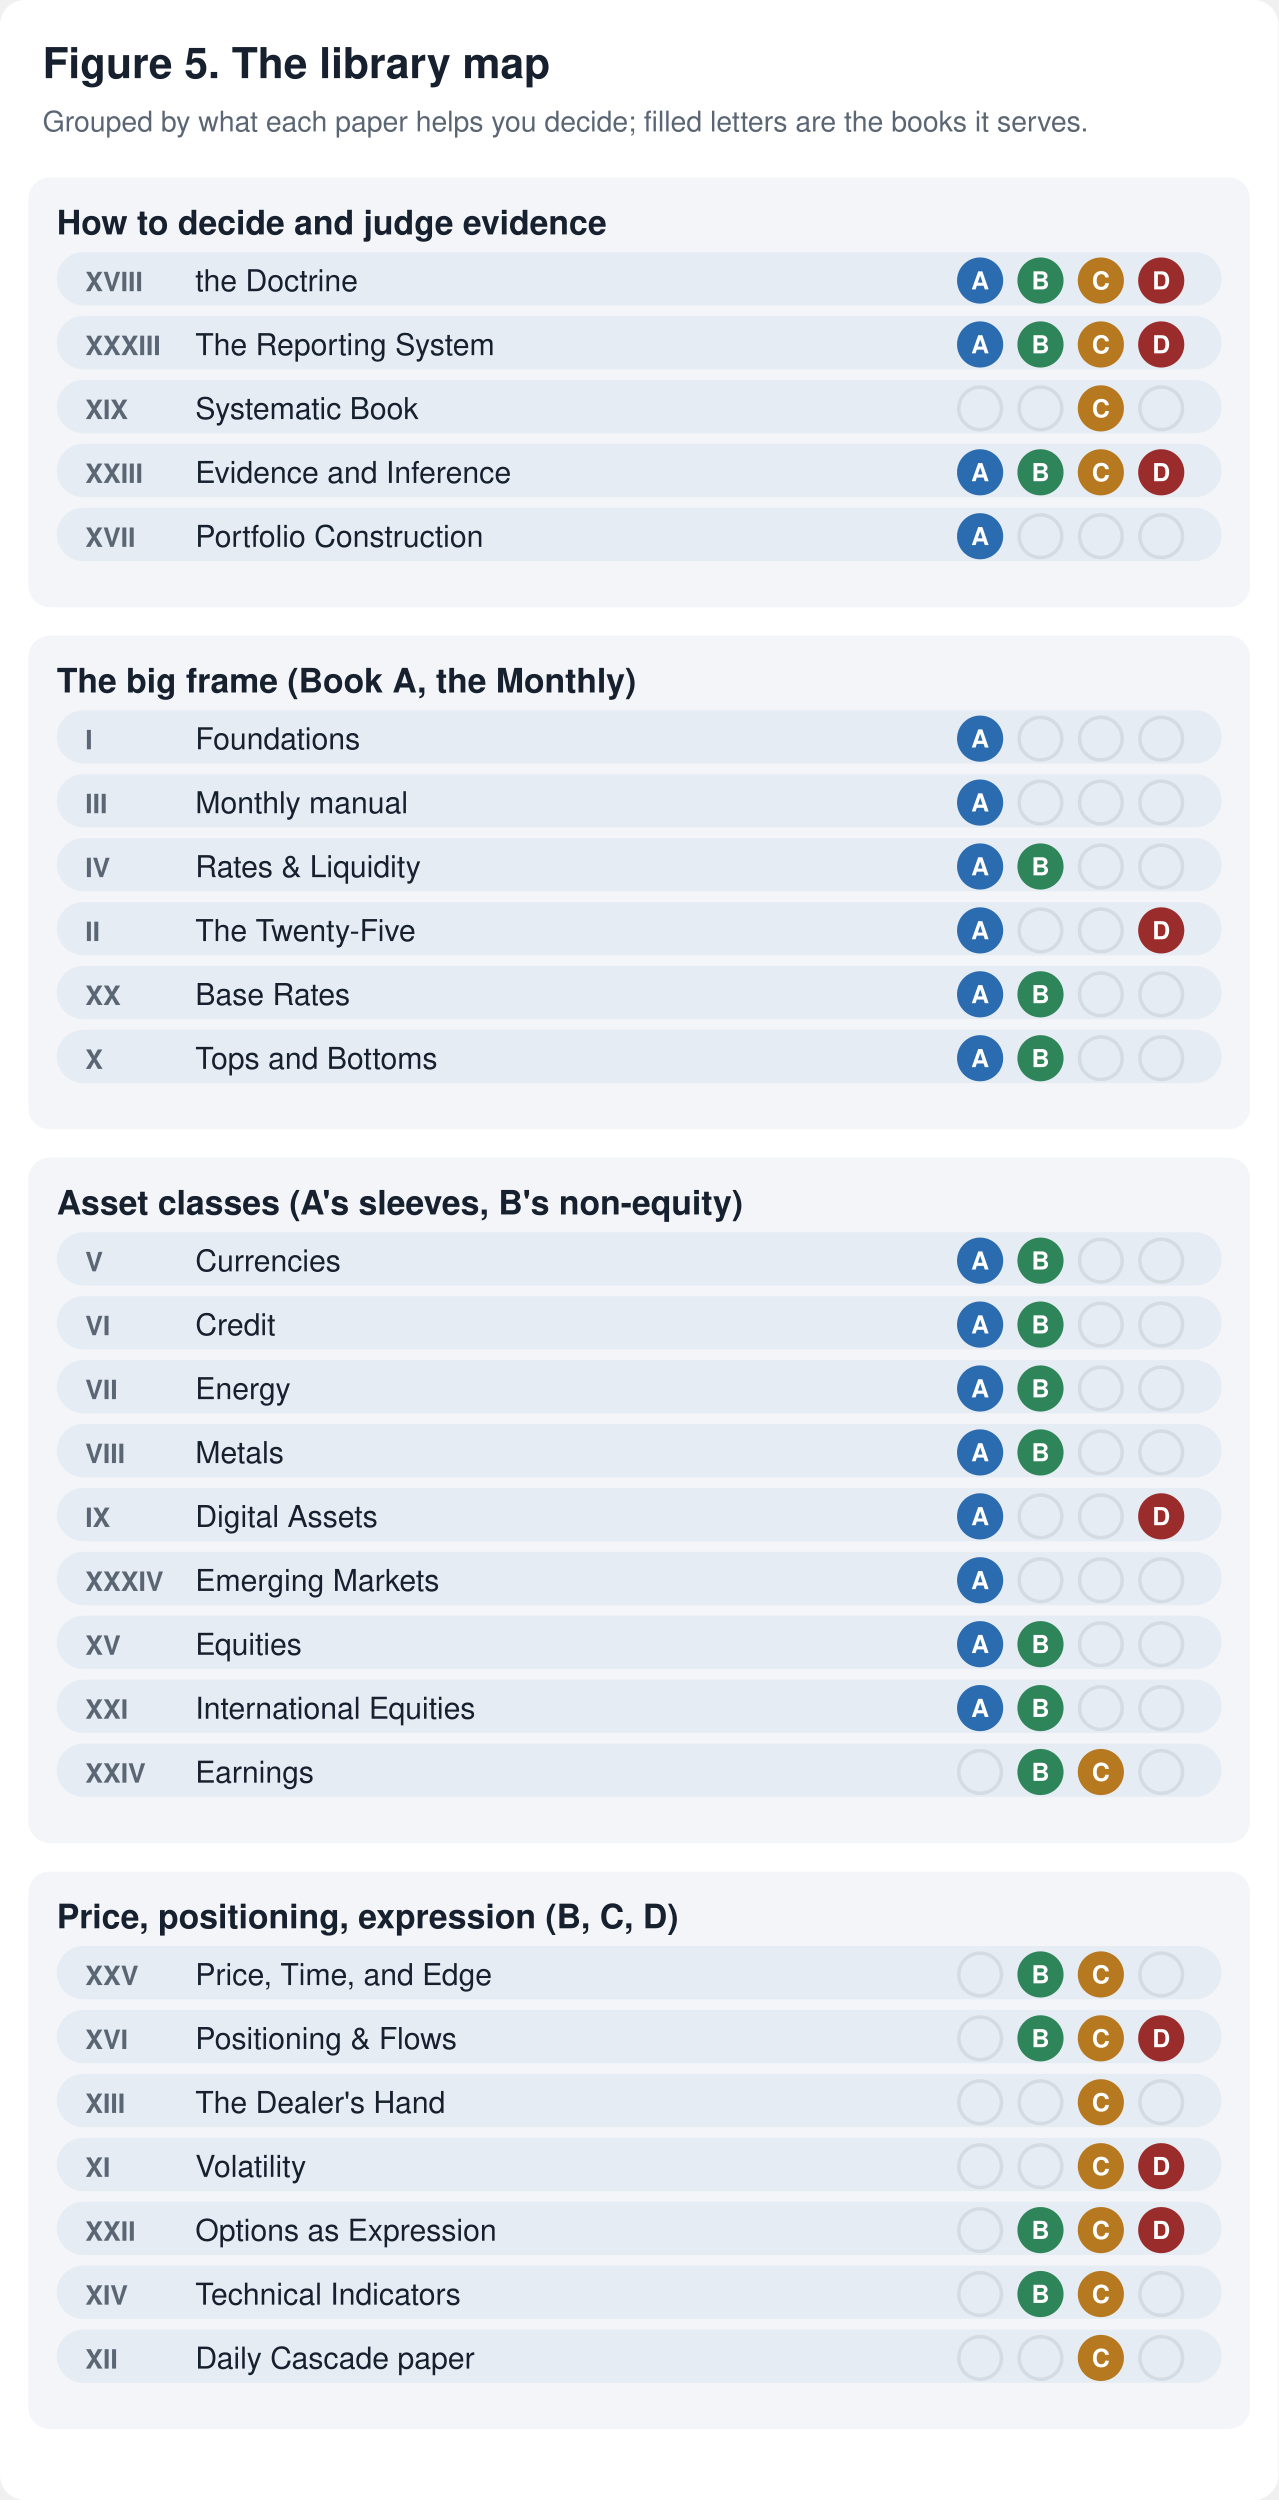
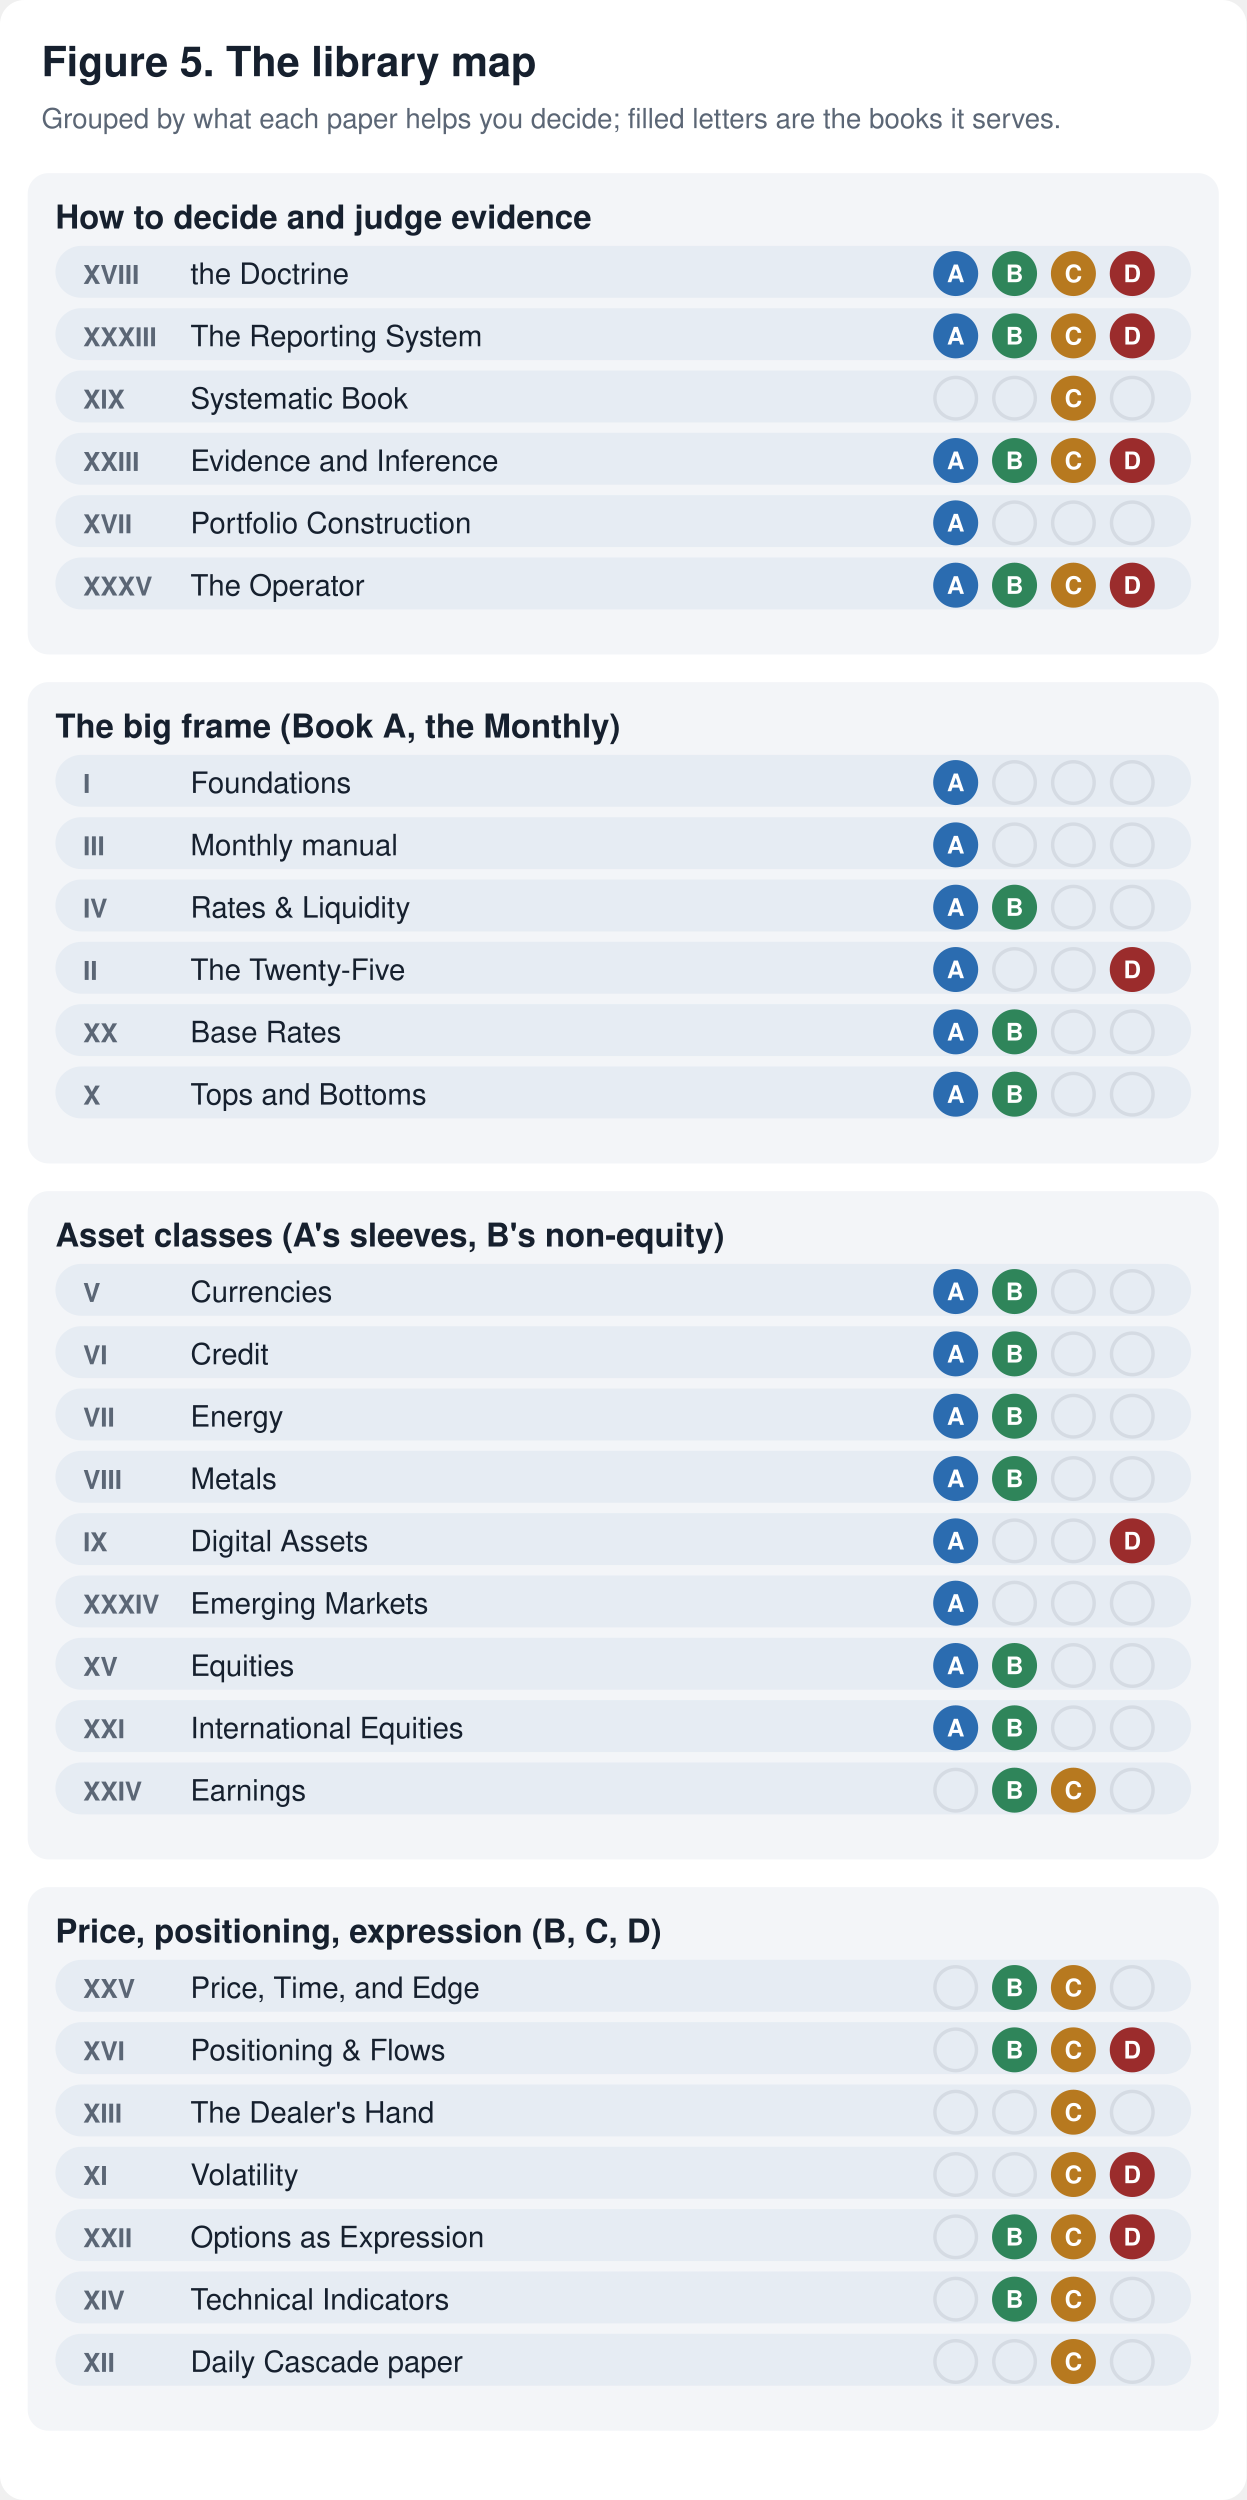
- <svg xmlns="http://www.w3.org/2000/svg" viewBox="0 0 720 1408" role="img" aria-labelledby="t d">
+ <svg xmlns="http://www.w3.org/2000/svg" viewBox="0 0 720 1444" role="img" aria-labelledby="t d">
  <style>
.bg{fill:#ffffff}.panel{fill:#f3f5f8}.ink{fill:#16202e}.mute{fill:#5b6675}
.line{stroke:#9aa5b4}.grid{stroke:#d5dbe3}.box{fill:#0f5c9e}.chat{fill:#c06a12}
.touch{stroke:#16202e}.boxs{stroke:#0f5c9e}.chats{stroke:#c06a12}.onbox{fill:#ffffff}
.pill{fill:#e6ecf3}.bA{fill:#2b6cb0}.bB{fill:#2f855a}.bC{fill:#b7791f}.bD{fill:#9b2c2c}
@media (prefers-color-scheme: dark){
.bg{fill:#121821}.panel{fill:#1b2330}.ink{fill:#e8edf3}.mute{fill:#a3adbb}
.line{stroke:#5f6b7b}.grid{stroke:#2c3646}.box{fill:#5aa2e6}.chat{fill:#f0a14a}
.touch{stroke:#e8edf3}.boxs{stroke:#5aa2e6}.chats{stroke:#f0a14a}.onbox{fill:#121821}
.pill{fill:#243042}.bA{fill:#63a4ff}.bB{fill:#5cc28a}.bC{fill:#e8b04e}.bD{fill:#e07a7a}}
text{font-family:Aptos,'Segoe UI',system-ui,-apple-system,Helvetica,Arial,sans-serif}
</style>
-   <rect class="bg" x="0" y="0" width="720" height="1408" rx="14" />
+   <rect class="bg" x="0" y="0" width="720" height="1444" rx="14" />
  <text class="ink" x="24.0" y="44.0" font-size="24" text-anchor="start" font-weight="700">Figure 5. The library map</text>
  <text class="mute" x="24.0" y="74.0" font-size="16" text-anchor="start" font-weight="400">Grouped by what each paper helps you decide; filled letters are the books it serves.</text>
-   <rect class="panel" x="16" y="100" width="688" height="242" rx="12" />
+   <rect class="panel" x="16" y="100" width="688" height="278" rx="12" />
  <text class="ink" x="32.0" y="132.0" font-size="19" text-anchor="start" font-weight="700">How to decide and judge evidence</text>
  <rect class="pill" x="32" y="142" width="656" height="30" rx="15" />
  <text class="mute" x="48.0" y="164.0" font-size="15" text-anchor="start" font-weight="700">XVIII</text>
  <text class="ink" x="110.0" y="164.0" font-size="17" text-anchor="start" font-weight="400">the Doctrine</text>
  <circle class="bA" cx="552" cy="158" r="13" />
  <text class="onbox" x="552.0" y="163.0" font-size="14" text-anchor="middle" font-weight="700">A</text>
  <circle class="bB" cx="586" cy="158" r="13" />
  <text class="onbox" x="586.0" y="163.0" font-size="14" text-anchor="middle" font-weight="700">B</text>
  <circle class="bC" cx="620" cy="158" r="13" />
  <text class="onbox" x="620.0" y="163.0" font-size="14" text-anchor="middle" font-weight="700">C</text>
  <circle class="bD" cx="654" cy="158" r="13" />
  <text class="onbox" x="654.0" y="163.0" font-size="14" text-anchor="middle" font-weight="700">D</text>
  <rect class="pill" x="32" y="178" width="656" height="30" rx="15" />
  <text class="mute" x="48.0" y="200.0" font-size="15" text-anchor="start" font-weight="700">XXXIII</text>
  <text class="ink" x="110.0" y="200.0" font-size="17" text-anchor="start" font-weight="400">The Reporting System</text>
  <circle class="bA" cx="552" cy="194" r="13" />
  <text class="onbox" x="552.0" y="199.0" font-size="14" text-anchor="middle" font-weight="700">A</text>
  <circle class="bB" cx="586" cy="194" r="13" />
  <text class="onbox" x="586.0" y="199.0" font-size="14" text-anchor="middle" font-weight="700">B</text>
  <circle class="bC" cx="620" cy="194" r="13" />
  <text class="onbox" x="620.0" y="199.0" font-size="14" text-anchor="middle" font-weight="700">C</text>
  <circle class="bD" cx="654" cy="194" r="13" />
  <text class="onbox" x="654.0" y="199.0" font-size="14" text-anchor="middle" font-weight="700">D</text>
  <rect class="pill" x="32" y="214" width="656" height="30" rx="15" />
  <text class="mute" x="48.0" y="236.0" font-size="15" text-anchor="start" font-weight="700">XIX</text>
  <text class="ink" x="110.0" y="236.0" font-size="17" text-anchor="start" font-weight="400">Systematic Book</text>
  <circle fill="none" class="grid" stroke-width="2" cx="552" cy="230" r="12" />
  <circle fill="none" class="grid" stroke-width="2" cx="586" cy="230" r="12" />
  <circle class="bC" cx="620" cy="230" r="13" />
  <text class="onbox" x="620.0" y="235.0" font-size="14" text-anchor="middle" font-weight="700">C</text>
  <circle fill="none" class="grid" stroke-width="2" cx="654" cy="230" r="12" />
  <rect class="pill" x="32" y="250" width="656" height="30" rx="15" />
  <text class="mute" x="48.0" y="272.0" font-size="15" text-anchor="start" font-weight="700">XXIII</text>
  <text class="ink" x="110.0" y="272.0" font-size="17" text-anchor="start" font-weight="400">Evidence and Inference</text>
  <circle class="bA" cx="552" cy="266" r="13" />
  <text class="onbox" x="552.0" y="271.0" font-size="14" text-anchor="middle" font-weight="700">A</text>
  <circle class="bB" cx="586" cy="266" r="13" />
  <text class="onbox" x="586.0" y="271.0" font-size="14" text-anchor="middle" font-weight="700">B</text>
  <circle class="bC" cx="620" cy="266" r="13" />
  <text class="onbox" x="620.0" y="271.0" font-size="14" text-anchor="middle" font-weight="700">C</text>
  <circle class="bD" cx="654" cy="266" r="13" />
  <text class="onbox" x="654.0" y="271.0" font-size="14" text-anchor="middle" font-weight="700">D</text>
  <rect class="pill" x="32" y="286" width="656" height="30" rx="15" />
  <text class="mute" x="48.0" y="308.0" font-size="15" text-anchor="start" font-weight="700">XVII</text>
  <text class="ink" x="110.0" y="308.0" font-size="17" text-anchor="start" font-weight="400">Portfolio Construction</text>
  <circle class="bA" cx="552" cy="302" r="13" />
  <text class="onbox" x="552.0" y="307.0" font-size="14" text-anchor="middle" font-weight="700">A</text>
  <circle fill="none" class="grid" stroke-width="2" cx="586" cy="302" r="12" />
  <circle fill="none" class="grid" stroke-width="2" cx="620" cy="302" r="12" />
  <circle fill="none" class="grid" stroke-width="2" cx="654" cy="302" r="12" />
-   <rect class="panel" x="16" y="358" width="688" height="278" rx="12" />
-   <text class="ink" x="32.0" y="390.0" font-size="19" text-anchor="start" font-weight="700">The big frame (Book A, the Monthly)</text>
-   <rect class="pill" x="32" y="400" width="656" height="30" rx="15" />
-   <text class="mute" x="48.0" y="422.0" font-size="15" text-anchor="start" font-weight="700">I</text>
-   <text class="ink" x="110.0" y="422.0" font-size="17" text-anchor="start" font-weight="400">Foundations</text>
-   <circle class="bA" cx="552" cy="416" r="13" />
-   <text class="onbox" x="552.0" y="421.0" font-size="14" text-anchor="middle" font-weight="700">A</text>
-   <circle fill="none" class="grid" stroke-width="2" cx="586" cy="416" r="12" />
-   <circle fill="none" class="grid" stroke-width="2" cx="620" cy="416" r="12" />
-   <circle fill="none" class="grid" stroke-width="2" cx="654" cy="416" r="12" />
+   <rect class="pill" x="32" y="322" width="656" height="30" rx="15" />
+   <text class="mute" x="48.0" y="344.0" font-size="15" text-anchor="start" font-weight="700">XXXV</text>
+   <text class="ink" x="110.0" y="344.0" font-size="17" text-anchor="start" font-weight="400">The Operator</text>
+   <circle class="bA" cx="552" cy="338" r="13" />
+   <text class="onbox" x="552.0" y="343.0" font-size="14" text-anchor="middle" font-weight="700">A</text>
+   <circle class="bB" cx="586" cy="338" r="13" />
+   <text class="onbox" x="586.0" y="343.0" font-size="14" text-anchor="middle" font-weight="700">B</text>
+   <circle class="bC" cx="620" cy="338" r="13" />
+   <text class="onbox" x="620.0" y="343.0" font-size="14" text-anchor="middle" font-weight="700">C</text>
+   <circle class="bD" cx="654" cy="338" r="13" />
+   <text class="onbox" x="654.0" y="343.0" font-size="14" text-anchor="middle" font-weight="700">D</text>
+   <rect class="panel" x="16" y="394" width="688" height="278" rx="12" />
+   <text class="ink" x="32.0" y="426.0" font-size="19" text-anchor="start" font-weight="700">The big frame (Book A, the Monthly)</text>
  <rect class="pill" x="32" y="436" width="656" height="30" rx="15" />
-   <text class="mute" x="48.0" y="458.0" font-size="15" text-anchor="start" font-weight="700">III</text>
-   <text class="ink" x="110.0" y="458.0" font-size="17" text-anchor="start" font-weight="400">Monthly manual</text>
+   <text class="mute" x="48.0" y="458.0" font-size="15" text-anchor="start" font-weight="700">I</text>
+   <text class="ink" x="110.0" y="458.0" font-size="17" text-anchor="start" font-weight="400">Foundations</text>
  <circle class="bA" cx="552" cy="452" r="13" />
  <text class="onbox" x="552.0" y="457.0" font-size="14" text-anchor="middle" font-weight="700">A</text>
  <circle fill="none" class="grid" stroke-width="2" cx="586" cy="452" r="12" />
  <circle fill="none" class="grid" stroke-width="2" cx="620" cy="452" r="12" />
  <circle fill="none" class="grid" stroke-width="2" cx="654" cy="452" r="12" />
  <rect class="pill" x="32" y="472" width="656" height="30" rx="15" />
-   <text class="mute" x="48.0" y="494.0" font-size="15" text-anchor="start" font-weight="700">IV</text>
-   <text class="ink" x="110.0" y="494.0" font-size="17" text-anchor="start" font-weight="400">Rates &amp; Liquidity</text>
+   <text class="mute" x="48.0" y="494.0" font-size="15" text-anchor="start" font-weight="700">III</text>
+   <text class="ink" x="110.0" y="494.0" font-size="17" text-anchor="start" font-weight="400">Monthly manual</text>
  <circle class="bA" cx="552" cy="488" r="13" />
  <text class="onbox" x="552.0" y="493.0" font-size="14" text-anchor="middle" font-weight="700">A</text>
-   <circle class="bB" cx="586" cy="488" r="13" />
-   <text class="onbox" x="586.0" y="493.0" font-size="14" text-anchor="middle" font-weight="700">B</text>
+   <circle fill="none" class="grid" stroke-width="2" cx="586" cy="488" r="12" />
  <circle fill="none" class="grid" stroke-width="2" cx="620" cy="488" r="12" />
  <circle fill="none" class="grid" stroke-width="2" cx="654" cy="488" r="12" />
  <rect class="pill" x="32" y="508" width="656" height="30" rx="15" />
-   <text class="mute" x="48.0" y="530.0" font-size="15" text-anchor="start" font-weight="700">II</text>
-   <text class="ink" x="110.0" y="530.0" font-size="17" text-anchor="start" font-weight="400">The Twenty-Five</text>
+   <text class="mute" x="48.0" y="530.0" font-size="15" text-anchor="start" font-weight="700">IV</text>
+   <text class="ink" x="110.0" y="530.0" font-size="17" text-anchor="start" font-weight="400">Rates &amp; Liquidity</text>
  <circle class="bA" cx="552" cy="524" r="13" />
  <text class="onbox" x="552.0" y="529.0" font-size="14" text-anchor="middle" font-weight="700">A</text>
-   <circle fill="none" class="grid" stroke-width="2" cx="586" cy="524" r="12" />
+   <circle class="bB" cx="586" cy="524" r="13" />
+   <text class="onbox" x="586.0" y="529.0" font-size="14" text-anchor="middle" font-weight="700">B</text>
  <circle fill="none" class="grid" stroke-width="2" cx="620" cy="524" r="12" />
-   <circle class="bD" cx="654" cy="524" r="13" />
-   <text class="onbox" x="654.0" y="529.0" font-size="14" text-anchor="middle" font-weight="700">D</text>
+   <circle fill="none" class="grid" stroke-width="2" cx="654" cy="524" r="12" />
  <rect class="pill" x="32" y="544" width="656" height="30" rx="15" />
-   <text class="mute" x="48.0" y="566.0" font-size="15" text-anchor="start" font-weight="700">XX</text>
-   <text class="ink" x="110.0" y="566.0" font-size="17" text-anchor="start" font-weight="400">Base Rates</text>
+   <text class="mute" x="48.0" y="566.0" font-size="15" text-anchor="start" font-weight="700">II</text>
+   <text class="ink" x="110.0" y="566.0" font-size="17" text-anchor="start" font-weight="400">The Twenty-Five</text>
  <circle class="bA" cx="552" cy="560" r="13" />
  <text class="onbox" x="552.0" y="565.0" font-size="14" text-anchor="middle" font-weight="700">A</text>
-   <circle class="bB" cx="586" cy="560" r="13" />
-   <text class="onbox" x="586.0" y="565.0" font-size="14" text-anchor="middle" font-weight="700">B</text>
+   <circle fill="none" class="grid" stroke-width="2" cx="586" cy="560" r="12" />
  <circle fill="none" class="grid" stroke-width="2" cx="620" cy="560" r="12" />
-   <circle fill="none" class="grid" stroke-width="2" cx="654" cy="560" r="12" />
+   <circle class="bD" cx="654" cy="560" r="13" />
+   <text class="onbox" x="654.0" y="565.0" font-size="14" text-anchor="middle" font-weight="700">D</text>
  <rect class="pill" x="32" y="580" width="656" height="30" rx="15" />
-   <text class="mute" x="48.0" y="602.0" font-size="15" text-anchor="start" font-weight="700">X</text>
-   <text class="ink" x="110.0" y="602.0" font-size="17" text-anchor="start" font-weight="400">Tops and Bottoms</text>
+   <text class="mute" x="48.0" y="602.0" font-size="15" text-anchor="start" font-weight="700">XX</text>
+   <text class="ink" x="110.0" y="602.0" font-size="17" text-anchor="start" font-weight="400">Base Rates</text>
  <circle class="bA" cx="552" cy="596" r="13" />
  <text class="onbox" x="552.0" y="601.0" font-size="14" text-anchor="middle" font-weight="700">A</text>
  <circle class="bB" cx="586" cy="596" r="13" />
  <text class="onbox" x="586.0" y="601.0" font-size="14" text-anchor="middle" font-weight="700">B</text>
  <circle fill="none" class="grid" stroke-width="2" cx="620" cy="596" r="12" />
  <circle fill="none" class="grid" stroke-width="2" cx="654" cy="596" r="12" />
-   <rect class="panel" x="16" y="652" width="688" height="386" rx="12" />
-   <text class="ink" x="32.0" y="684.0" font-size="19" text-anchor="start" font-weight="700">Asset classes (A's sleeves, B's non-equity)</text>
-   <rect class="pill" x="32" y="694" width="656" height="30" rx="15" />
-   <text class="mute" x="48.0" y="716.0" font-size="15" text-anchor="start" font-weight="700">V</text>
-   <text class="ink" x="110.0" y="716.0" font-size="17" text-anchor="start" font-weight="400">Currencies</text>
-   <circle class="bA" cx="552" cy="710" r="13" />
-   <text class="onbox" x="552.0" y="715.0" font-size="14" text-anchor="middle" font-weight="700">A</text>
-   <circle class="bB" cx="586" cy="710" r="13" />
-   <text class="onbox" x="586.0" y="715.0" font-size="14" text-anchor="middle" font-weight="700">B</text>
-   <circle fill="none" class="grid" stroke-width="2" cx="620" cy="710" r="12" />
-   <circle fill="none" class="grid" stroke-width="2" cx="654" cy="710" r="12" />
+   <rect class="pill" x="32" y="616" width="656" height="30" rx="15" />
+   <text class="mute" x="48.0" y="638.0" font-size="15" text-anchor="start" font-weight="700">X</text>
+   <text class="ink" x="110.0" y="638.0" font-size="17" text-anchor="start" font-weight="400">Tops and Bottoms</text>
+   <circle class="bA" cx="552" cy="632" r="13" />
+   <text class="onbox" x="552.0" y="637.0" font-size="14" text-anchor="middle" font-weight="700">A</text>
+   <circle class="bB" cx="586" cy="632" r="13" />
+   <text class="onbox" x="586.0" y="637.0" font-size="14" text-anchor="middle" font-weight="700">B</text>
+   <circle fill="none" class="grid" stroke-width="2" cx="620" cy="632" r="12" />
+   <circle fill="none" class="grid" stroke-width="2" cx="654" cy="632" r="12" />
+   <rect class="panel" x="16" y="688" width="688" height="386" rx="12" />
+   <text class="ink" x="32.0" y="720.0" font-size="19" text-anchor="start" font-weight="700">Asset classes (A's sleeves, B's non-equity)</text>
  <rect class="pill" x="32" y="730" width="656" height="30" rx="15" />
-   <text class="mute" x="48.0" y="752.0" font-size="15" text-anchor="start" font-weight="700">VI</text>
-   <text class="ink" x="110.0" y="752.0" font-size="17" text-anchor="start" font-weight="400">Credit</text>
+   <text class="mute" x="48.0" y="752.0" font-size="15" text-anchor="start" font-weight="700">V</text>
+   <text class="ink" x="110.0" y="752.0" font-size="17" text-anchor="start" font-weight="400">Currencies</text>
  <circle class="bA" cx="552" cy="746" r="13" />
  <text class="onbox" x="552.0" y="751.0" font-size="14" text-anchor="middle" font-weight="700">A</text>
  <circle class="bB" cx="586" cy="746" r="13" />
  <text class="onbox" x="586.0" y="751.0" font-size="14" text-anchor="middle" font-weight="700">B</text>
  <circle fill="none" class="grid" stroke-width="2" cx="620" cy="746" r="12" />
  <circle fill="none" class="grid" stroke-width="2" cx="654" cy="746" r="12" />
  <rect class="pill" x="32" y="766" width="656" height="30" rx="15" />
-   <text class="mute" x="48.0" y="788.0" font-size="15" text-anchor="start" font-weight="700">VII</text>
-   <text class="ink" x="110.0" y="788.0" font-size="17" text-anchor="start" font-weight="400">Energy</text>
+   <text class="mute" x="48.0" y="788.0" font-size="15" text-anchor="start" font-weight="700">VI</text>
+   <text class="ink" x="110.0" y="788.0" font-size="17" text-anchor="start" font-weight="400">Credit</text>
  <circle class="bA" cx="552" cy="782" r="13" />
  <text class="onbox" x="552.0" y="787.0" font-size="14" text-anchor="middle" font-weight="700">A</text>
  <circle class="bB" cx="586" cy="782" r="13" />
  <text class="onbox" x="586.0" y="787.0" font-size="14" text-anchor="middle" font-weight="700">B</text>
  <circle fill="none" class="grid" stroke-width="2" cx="620" cy="782" r="12" />
  <circle fill="none" class="grid" stroke-width="2" cx="654" cy="782" r="12" />
  <rect class="pill" x="32" y="802" width="656" height="30" rx="15" />
-   <text class="mute" x="48.0" y="824.0" font-size="15" text-anchor="start" font-weight="700">VIII</text>
-   <text class="ink" x="110.0" y="824.0" font-size="17" text-anchor="start" font-weight="400">Metals</text>
+   <text class="mute" x="48.0" y="824.0" font-size="15" text-anchor="start" font-weight="700">VII</text>
+   <text class="ink" x="110.0" y="824.0" font-size="17" text-anchor="start" font-weight="400">Energy</text>
  <circle class="bA" cx="552" cy="818" r="13" />
  <text class="onbox" x="552.0" y="823.0" font-size="14" text-anchor="middle" font-weight="700">A</text>
  <circle class="bB" cx="586" cy="818" r="13" />
  <text class="onbox" x="586.0" y="823.0" font-size="14" text-anchor="middle" font-weight="700">B</text>
  <circle fill="none" class="grid" stroke-width="2" cx="620" cy="818" r="12" />
  <circle fill="none" class="grid" stroke-width="2" cx="654" cy="818" r="12" />
  <rect class="pill" x="32" y="838" width="656" height="30" rx="15" />
-   <text class="mute" x="48.0" y="860.0" font-size="15" text-anchor="start" font-weight="700">IX</text>
-   <text class="ink" x="110.0" y="860.0" font-size="17" text-anchor="start" font-weight="400">Digital Assets</text>
+   <text class="mute" x="48.0" y="860.0" font-size="15" text-anchor="start" font-weight="700">VIII</text>
+   <text class="ink" x="110.0" y="860.0" font-size="17" text-anchor="start" font-weight="400">Metals</text>
  <circle class="bA" cx="552" cy="854" r="13" />
  <text class="onbox" x="552.0" y="859.0" font-size="14" text-anchor="middle" font-weight="700">A</text>
-   <circle fill="none" class="grid" stroke-width="2" cx="586" cy="854" r="12" />
+   <circle class="bB" cx="586" cy="854" r="13" />
+   <text class="onbox" x="586.0" y="859.0" font-size="14" text-anchor="middle" font-weight="700">B</text>
  <circle fill="none" class="grid" stroke-width="2" cx="620" cy="854" r="12" />
-   <circle class="bD" cx="654" cy="854" r="13" />
-   <text class="onbox" x="654.0" y="859.0" font-size="14" text-anchor="middle" font-weight="700">D</text>
+   <circle fill="none" class="grid" stroke-width="2" cx="654" cy="854" r="12" />
  <rect class="pill" x="32" y="874" width="656" height="30" rx="15" />
-   <text class="mute" x="48.0" y="896.0" font-size="15" text-anchor="start" font-weight="700">XXXIV</text>
-   <text class="ink" x="110.0" y="896.0" font-size="17" text-anchor="start" font-weight="400">Emerging Markets</text>
+   <text class="mute" x="48.0" y="896.0" font-size="15" text-anchor="start" font-weight="700">IX</text>
+   <text class="ink" x="110.0" y="896.0" font-size="17" text-anchor="start" font-weight="400">Digital Assets</text>
  <circle class="bA" cx="552" cy="890" r="13" />
  <text class="onbox" x="552.0" y="895.0" font-size="14" text-anchor="middle" font-weight="700">A</text>
  <circle fill="none" class="grid" stroke-width="2" cx="586" cy="890" r="12" />
  <circle fill="none" class="grid" stroke-width="2" cx="620" cy="890" r="12" />
-   <circle fill="none" class="grid" stroke-width="2" cx="654" cy="890" r="12" />
+   <circle class="bD" cx="654" cy="890" r="13" />
+   <text class="onbox" x="654.0" y="895.0" font-size="14" text-anchor="middle" font-weight="700">D</text>
  <rect class="pill" x="32" y="910" width="656" height="30" rx="15" />
-   <text class="mute" x="48.0" y="932.0" font-size="15" text-anchor="start" font-weight="700">XV</text>
-   <text class="ink" x="110.0" y="932.0" font-size="17" text-anchor="start" font-weight="400">Equities</text>
+   <text class="mute" x="48.0" y="932.0" font-size="15" text-anchor="start" font-weight="700">XXXIV</text>
+   <text class="ink" x="110.0" y="932.0" font-size="17" text-anchor="start" font-weight="400">Emerging Markets</text>
  <circle class="bA" cx="552" cy="926" r="13" />
  <text class="onbox" x="552.0" y="931.0" font-size="14" text-anchor="middle" font-weight="700">A</text>
-   <circle class="bB" cx="586" cy="926" r="13" />
-   <text class="onbox" x="586.0" y="931.0" font-size="14" text-anchor="middle" font-weight="700">B</text>
+   <circle fill="none" class="grid" stroke-width="2" cx="586" cy="926" r="12" />
  <circle fill="none" class="grid" stroke-width="2" cx="620" cy="926" r="12" />
  <circle fill="none" class="grid" stroke-width="2" cx="654" cy="926" r="12" />
  <rect class="pill" x="32" y="946" width="656" height="30" rx="15" />
-   <text class="mute" x="48.0" y="968.0" font-size="15" text-anchor="start" font-weight="700">XXI</text>
-   <text class="ink" x="110.0" y="968.0" font-size="17" text-anchor="start" font-weight="400">International Equities</text>
+   <text class="mute" x="48.0" y="968.0" font-size="15" text-anchor="start" font-weight="700">XV</text>
+   <text class="ink" x="110.0" y="968.0" font-size="17" text-anchor="start" font-weight="400">Equities</text>
  <circle class="bA" cx="552" cy="962" r="13" />
  <text class="onbox" x="552.0" y="967.0" font-size="14" text-anchor="middle" font-weight="700">A</text>
  <circle class="bB" cx="586" cy="962" r="13" />
  <text class="onbox" x="586.0" y="967.0" font-size="14" text-anchor="middle" font-weight="700">B</text>
  <circle fill="none" class="grid" stroke-width="2" cx="620" cy="962" r="12" />
  <circle fill="none" class="grid" stroke-width="2" cx="654" cy="962" r="12" />
  <rect class="pill" x="32" y="982" width="656" height="30" rx="15" />
-   <text class="mute" x="48.0" y="1004.0" font-size="15" text-anchor="start" font-weight="700">XXIV</text>
-   <text class="ink" x="110.0" y="1004.0" font-size="17" text-anchor="start" font-weight="400">Earnings</text>
-   <circle fill="none" class="grid" stroke-width="2" cx="552" cy="998" r="12" />
+   <text class="mute" x="48.0" y="1004.0" font-size="15" text-anchor="start" font-weight="700">XXI</text>
+   <text class="ink" x="110.0" y="1004.0" font-size="17" text-anchor="start" font-weight="400">International Equities</text>
+   <circle class="bA" cx="552" cy="998" r="13" />
+   <text class="onbox" x="552.0" y="1003.0" font-size="14" text-anchor="middle" font-weight="700">A</text>
  <circle class="bB" cx="586" cy="998" r="13" />
  <text class="onbox" x="586.0" y="1003.0" font-size="14" text-anchor="middle" font-weight="700">B</text>
-   <circle class="bC" cx="620" cy="998" r="13" />
-   <text class="onbox" x="620.0" y="1003.0" font-size="14" text-anchor="middle" font-weight="700">C</text>
+   <circle fill="none" class="grid" stroke-width="2" cx="620" cy="998" r="12" />
  <circle fill="none" class="grid" stroke-width="2" cx="654" cy="998" r="12" />
-   <rect class="panel" x="16" y="1054" width="688" height="314" rx="12" />
-   <text class="ink" x="32.0" y="1086.0" font-size="19" text-anchor="start" font-weight="700">Price, positioning, expression (B, C, D)</text>
-   <rect class="pill" x="32" y="1096" width="656" height="30" rx="15" />
-   <text class="mute" x="48.0" y="1118.0" font-size="15" text-anchor="start" font-weight="700">XXV</text>
-   <text class="ink" x="110.0" y="1118.0" font-size="17" text-anchor="start" font-weight="400">Price, Time, and Edge</text>
-   <circle fill="none" class="grid" stroke-width="2" cx="552" cy="1112" r="12" />
-   <circle class="bB" cx="586" cy="1112" r="13" />
-   <text class="onbox" x="586.0" y="1117.0" font-size="14" text-anchor="middle" font-weight="700">B</text>
-   <circle class="bC" cx="620" cy="1112" r="13" />
-   <text class="onbox" x="620.0" y="1117.0" font-size="14" text-anchor="middle" font-weight="700">C</text>
-   <circle fill="none" class="grid" stroke-width="2" cx="654" cy="1112" r="12" />
+   <rect class="pill" x="32" y="1018" width="656" height="30" rx="15" />
+   <text class="mute" x="48.0" y="1040.0" font-size="15" text-anchor="start" font-weight="700">XXIV</text>
+   <text class="ink" x="110.0" y="1040.0" font-size="17" text-anchor="start" font-weight="400">Earnings</text>
+   <circle fill="none" class="grid" stroke-width="2" cx="552" cy="1034" r="12" />
+   <circle class="bB" cx="586" cy="1034" r="13" />
+   <text class="onbox" x="586.0" y="1039.0" font-size="14" text-anchor="middle" font-weight="700">B</text>
+   <circle class="bC" cx="620" cy="1034" r="13" />
+   <text class="onbox" x="620.0" y="1039.0" font-size="14" text-anchor="middle" font-weight="700">C</text>
+   <circle fill="none" class="grid" stroke-width="2" cx="654" cy="1034" r="12" />
+   <rect class="panel" x="16" y="1090" width="688" height="314" rx="12" />
+   <text class="ink" x="32.0" y="1122.0" font-size="19" text-anchor="start" font-weight="700">Price, positioning, expression (B, C, D)</text>
  <rect class="pill" x="32" y="1132" width="656" height="30" rx="15" />
-   <text class="mute" x="48.0" y="1154.0" font-size="15" text-anchor="start" font-weight="700">XVI</text>
-   <text class="ink" x="110.0" y="1154.0" font-size="17" text-anchor="start" font-weight="400">Positioning &amp; Flows</text>
+   <text class="mute" x="48.0" y="1154.0" font-size="15" text-anchor="start" font-weight="700">XXV</text>
+   <text class="ink" x="110.0" y="1154.0" font-size="17" text-anchor="start" font-weight="400">Price, Time, and Edge</text>
  <circle fill="none" class="grid" stroke-width="2" cx="552" cy="1148" r="12" />
  <circle class="bB" cx="586" cy="1148" r="13" />
  <text class="onbox" x="586.0" y="1153.0" font-size="14" text-anchor="middle" font-weight="700">B</text>
  <circle class="bC" cx="620" cy="1148" r="13" />
  <text class="onbox" x="620.0" y="1153.0" font-size="14" text-anchor="middle" font-weight="700">C</text>
-   <circle class="bD" cx="654" cy="1148" r="13" />
-   <text class="onbox" x="654.0" y="1153.0" font-size="14" text-anchor="middle" font-weight="700">D</text>
+   <circle fill="none" class="grid" stroke-width="2" cx="654" cy="1148" r="12" />
  <rect class="pill" x="32" y="1168" width="656" height="30" rx="15" />
-   <text class="mute" x="48.0" y="1190.0" font-size="15" text-anchor="start" font-weight="700">XIII</text>
-   <text class="ink" x="110.0" y="1190.0" font-size="17" text-anchor="start" font-weight="400">The Dealer's Hand</text>
+   <text class="mute" x="48.0" y="1190.0" font-size="15" text-anchor="start" font-weight="700">XVI</text>
+   <text class="ink" x="110.0" y="1190.0" font-size="17" text-anchor="start" font-weight="400">Positioning &amp; Flows</text>
  <circle fill="none" class="grid" stroke-width="2" cx="552" cy="1184" r="12" />
-   <circle fill="none" class="grid" stroke-width="2" cx="586" cy="1184" r="12" />
+   <circle class="bB" cx="586" cy="1184" r="13" />
+   <text class="onbox" x="586.0" y="1189.0" font-size="14" text-anchor="middle" font-weight="700">B</text>
  <circle class="bC" cx="620" cy="1184" r="13" />
  <text class="onbox" x="620.0" y="1189.0" font-size="14" text-anchor="middle" font-weight="700">C</text>
-   <circle fill="none" class="grid" stroke-width="2" cx="654" cy="1184" r="12" />
+   <circle class="bD" cx="654" cy="1184" r="13" />
+   <text class="onbox" x="654.0" y="1189.0" font-size="14" text-anchor="middle" font-weight="700">D</text>
  <rect class="pill" x="32" y="1204" width="656" height="30" rx="15" />
-   <text class="mute" x="48.0" y="1226.0" font-size="15" text-anchor="start" font-weight="700">XI</text>
-   <text class="ink" x="110.0" y="1226.0" font-size="17" text-anchor="start" font-weight="400">Volatility</text>
+   <text class="mute" x="48.0" y="1226.0" font-size="15" text-anchor="start" font-weight="700">XIII</text>
+   <text class="ink" x="110.0" y="1226.0" font-size="17" text-anchor="start" font-weight="400">The Dealer's Hand</text>
  <circle fill="none" class="grid" stroke-width="2" cx="552" cy="1220" r="12" />
  <circle fill="none" class="grid" stroke-width="2" cx="586" cy="1220" r="12" />
  <circle class="bC" cx="620" cy="1220" r="13" />
  <text class="onbox" x="620.0" y="1225.0" font-size="14" text-anchor="middle" font-weight="700">C</text>
-   <circle class="bD" cx="654" cy="1220" r="13" />
-   <text class="onbox" x="654.0" y="1225.0" font-size="14" text-anchor="middle" font-weight="700">D</text>
+   <circle fill="none" class="grid" stroke-width="2" cx="654" cy="1220" r="12" />
  <rect class="pill" x="32" y="1240" width="656" height="30" rx="15" />
-   <text class="mute" x="48.0" y="1262.0" font-size="15" text-anchor="start" font-weight="700">XXII</text>
-   <text class="ink" x="110.0" y="1262.0" font-size="17" text-anchor="start" font-weight="400">Options as Expression</text>
+   <text class="mute" x="48.0" y="1262.0" font-size="15" text-anchor="start" font-weight="700">XI</text>
+   <text class="ink" x="110.0" y="1262.0" font-size="17" text-anchor="start" font-weight="400">Volatility</text>
  <circle fill="none" class="grid" stroke-width="2" cx="552" cy="1256" r="12" />
-   <circle class="bB" cx="586" cy="1256" r="13" />
-   <text class="onbox" x="586.0" y="1261.0" font-size="14" text-anchor="middle" font-weight="700">B</text>
+   <circle fill="none" class="grid" stroke-width="2" cx="586" cy="1256" r="12" />
  <circle class="bC" cx="620" cy="1256" r="13" />
  <text class="onbox" x="620.0" y="1261.0" font-size="14" text-anchor="middle" font-weight="700">C</text>
  <circle class="bD" cx="654" cy="1256" r="13" />
  <text class="onbox" x="654.0" y="1261.0" font-size="14" text-anchor="middle" font-weight="700">D</text>
  <rect class="pill" x="32" y="1276" width="656" height="30" rx="15" />
-   <text class="mute" x="48.0" y="1298.0" font-size="15" text-anchor="start" font-weight="700">XIV</text>
-   <text class="ink" x="110.0" y="1298.0" font-size="17" text-anchor="start" font-weight="400">Technical Indicators</text>
+   <text class="mute" x="48.0" y="1298.0" font-size="15" text-anchor="start" font-weight="700">XXII</text>
+   <text class="ink" x="110.0" y="1298.0" font-size="17" text-anchor="start" font-weight="400">Options as Expression</text>
  <circle fill="none" class="grid" stroke-width="2" cx="552" cy="1292" r="12" />
  <circle class="bB" cx="586" cy="1292" r="13" />
  <text class="onbox" x="586.0" y="1297.0" font-size="14" text-anchor="middle" font-weight="700">B</text>
  <circle class="bC" cx="620" cy="1292" r="13" />
  <text class="onbox" x="620.0" y="1297.0" font-size="14" text-anchor="middle" font-weight="700">C</text>
-   <circle fill="none" class="grid" stroke-width="2" cx="654" cy="1292" r="12" />
+   <circle class="bD" cx="654" cy="1292" r="13" />
+   <text class="onbox" x="654.0" y="1297.0" font-size="14" text-anchor="middle" font-weight="700">D</text>
  <rect class="pill" x="32" y="1312" width="656" height="30" rx="15" />
-   <text class="mute" x="48.0" y="1334.0" font-size="15" text-anchor="start" font-weight="700">XII</text>
-   <text class="ink" x="110.0" y="1334.0" font-size="17" text-anchor="start" font-weight="400">Daily Cascade paper</text>
+   <text class="mute" x="48.0" y="1334.0" font-size="15" text-anchor="start" font-weight="700">XIV</text>
+   <text class="ink" x="110.0" y="1334.0" font-size="17" text-anchor="start" font-weight="400">Technical Indicators</text>
  <circle fill="none" class="grid" stroke-width="2" cx="552" cy="1328" r="12" />
-   <circle fill="none" class="grid" stroke-width="2" cx="586" cy="1328" r="12" />
+   <circle class="bB" cx="586" cy="1328" r="13" />
+   <text class="onbox" x="586.0" y="1333.0" font-size="14" text-anchor="middle" font-weight="700">B</text>
  <circle class="bC" cx="620" cy="1328" r="13" />
  <text class="onbox" x="620.0" y="1333.0" font-size="14" text-anchor="middle" font-weight="700">C</text>
  <circle fill="none" class="grid" stroke-width="2" cx="654" cy="1328" r="12" />
+   <rect class="pill" x="32" y="1348" width="656" height="30" rx="15" />
+   <text class="mute" x="48.0" y="1370.0" font-size="15" text-anchor="start" font-weight="700">XII</text>
+   <text class="ink" x="110.0" y="1370.0" font-size="17" text-anchor="start" font-weight="400">Daily Cascade paper</text>
+   <circle fill="none" class="grid" stroke-width="2" cx="552" cy="1364" r="12" />
+   <circle fill="none" class="grid" stroke-width="2" cx="586" cy="1364" r="12" />
+   <circle class="bC" cx="620" cy="1364" r="13" />
+   <text class="onbox" x="620.0" y="1369.0" font-size="14" text-anchor="middle" font-weight="700">C</text>
+   <circle fill="none" class="grid" stroke-width="2" cx="654" cy="1364" r="12" />
</svg>
